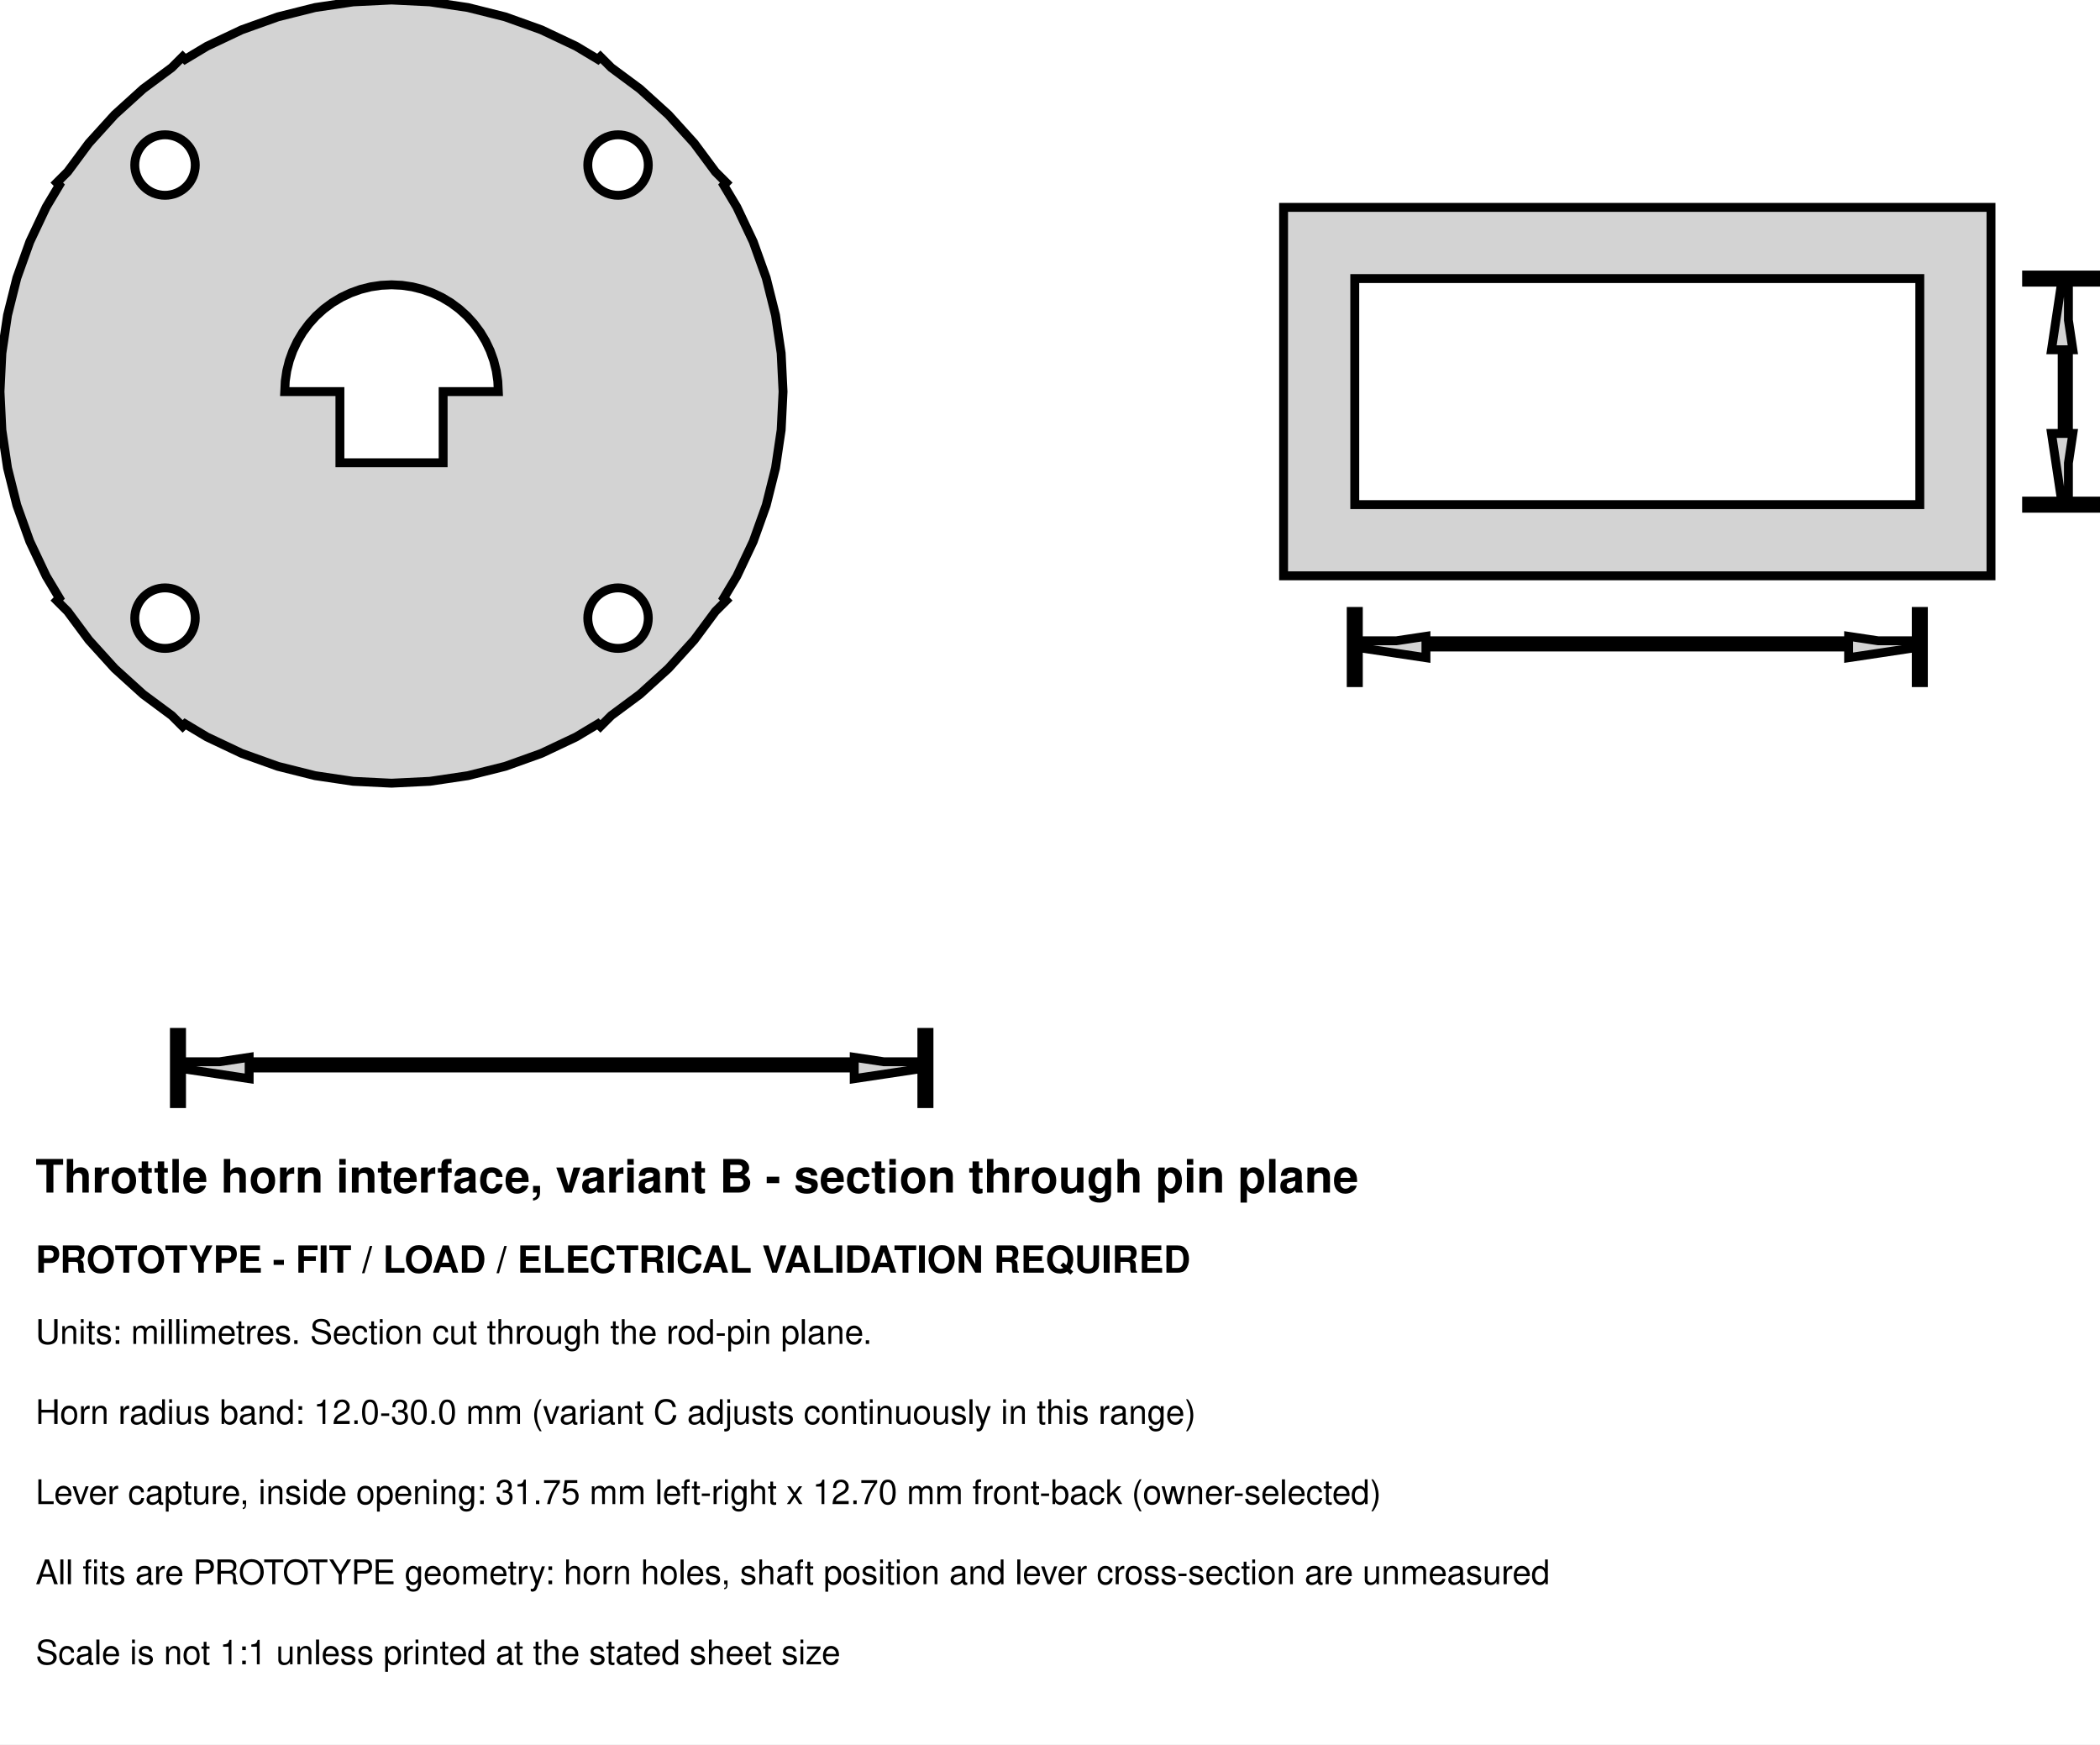
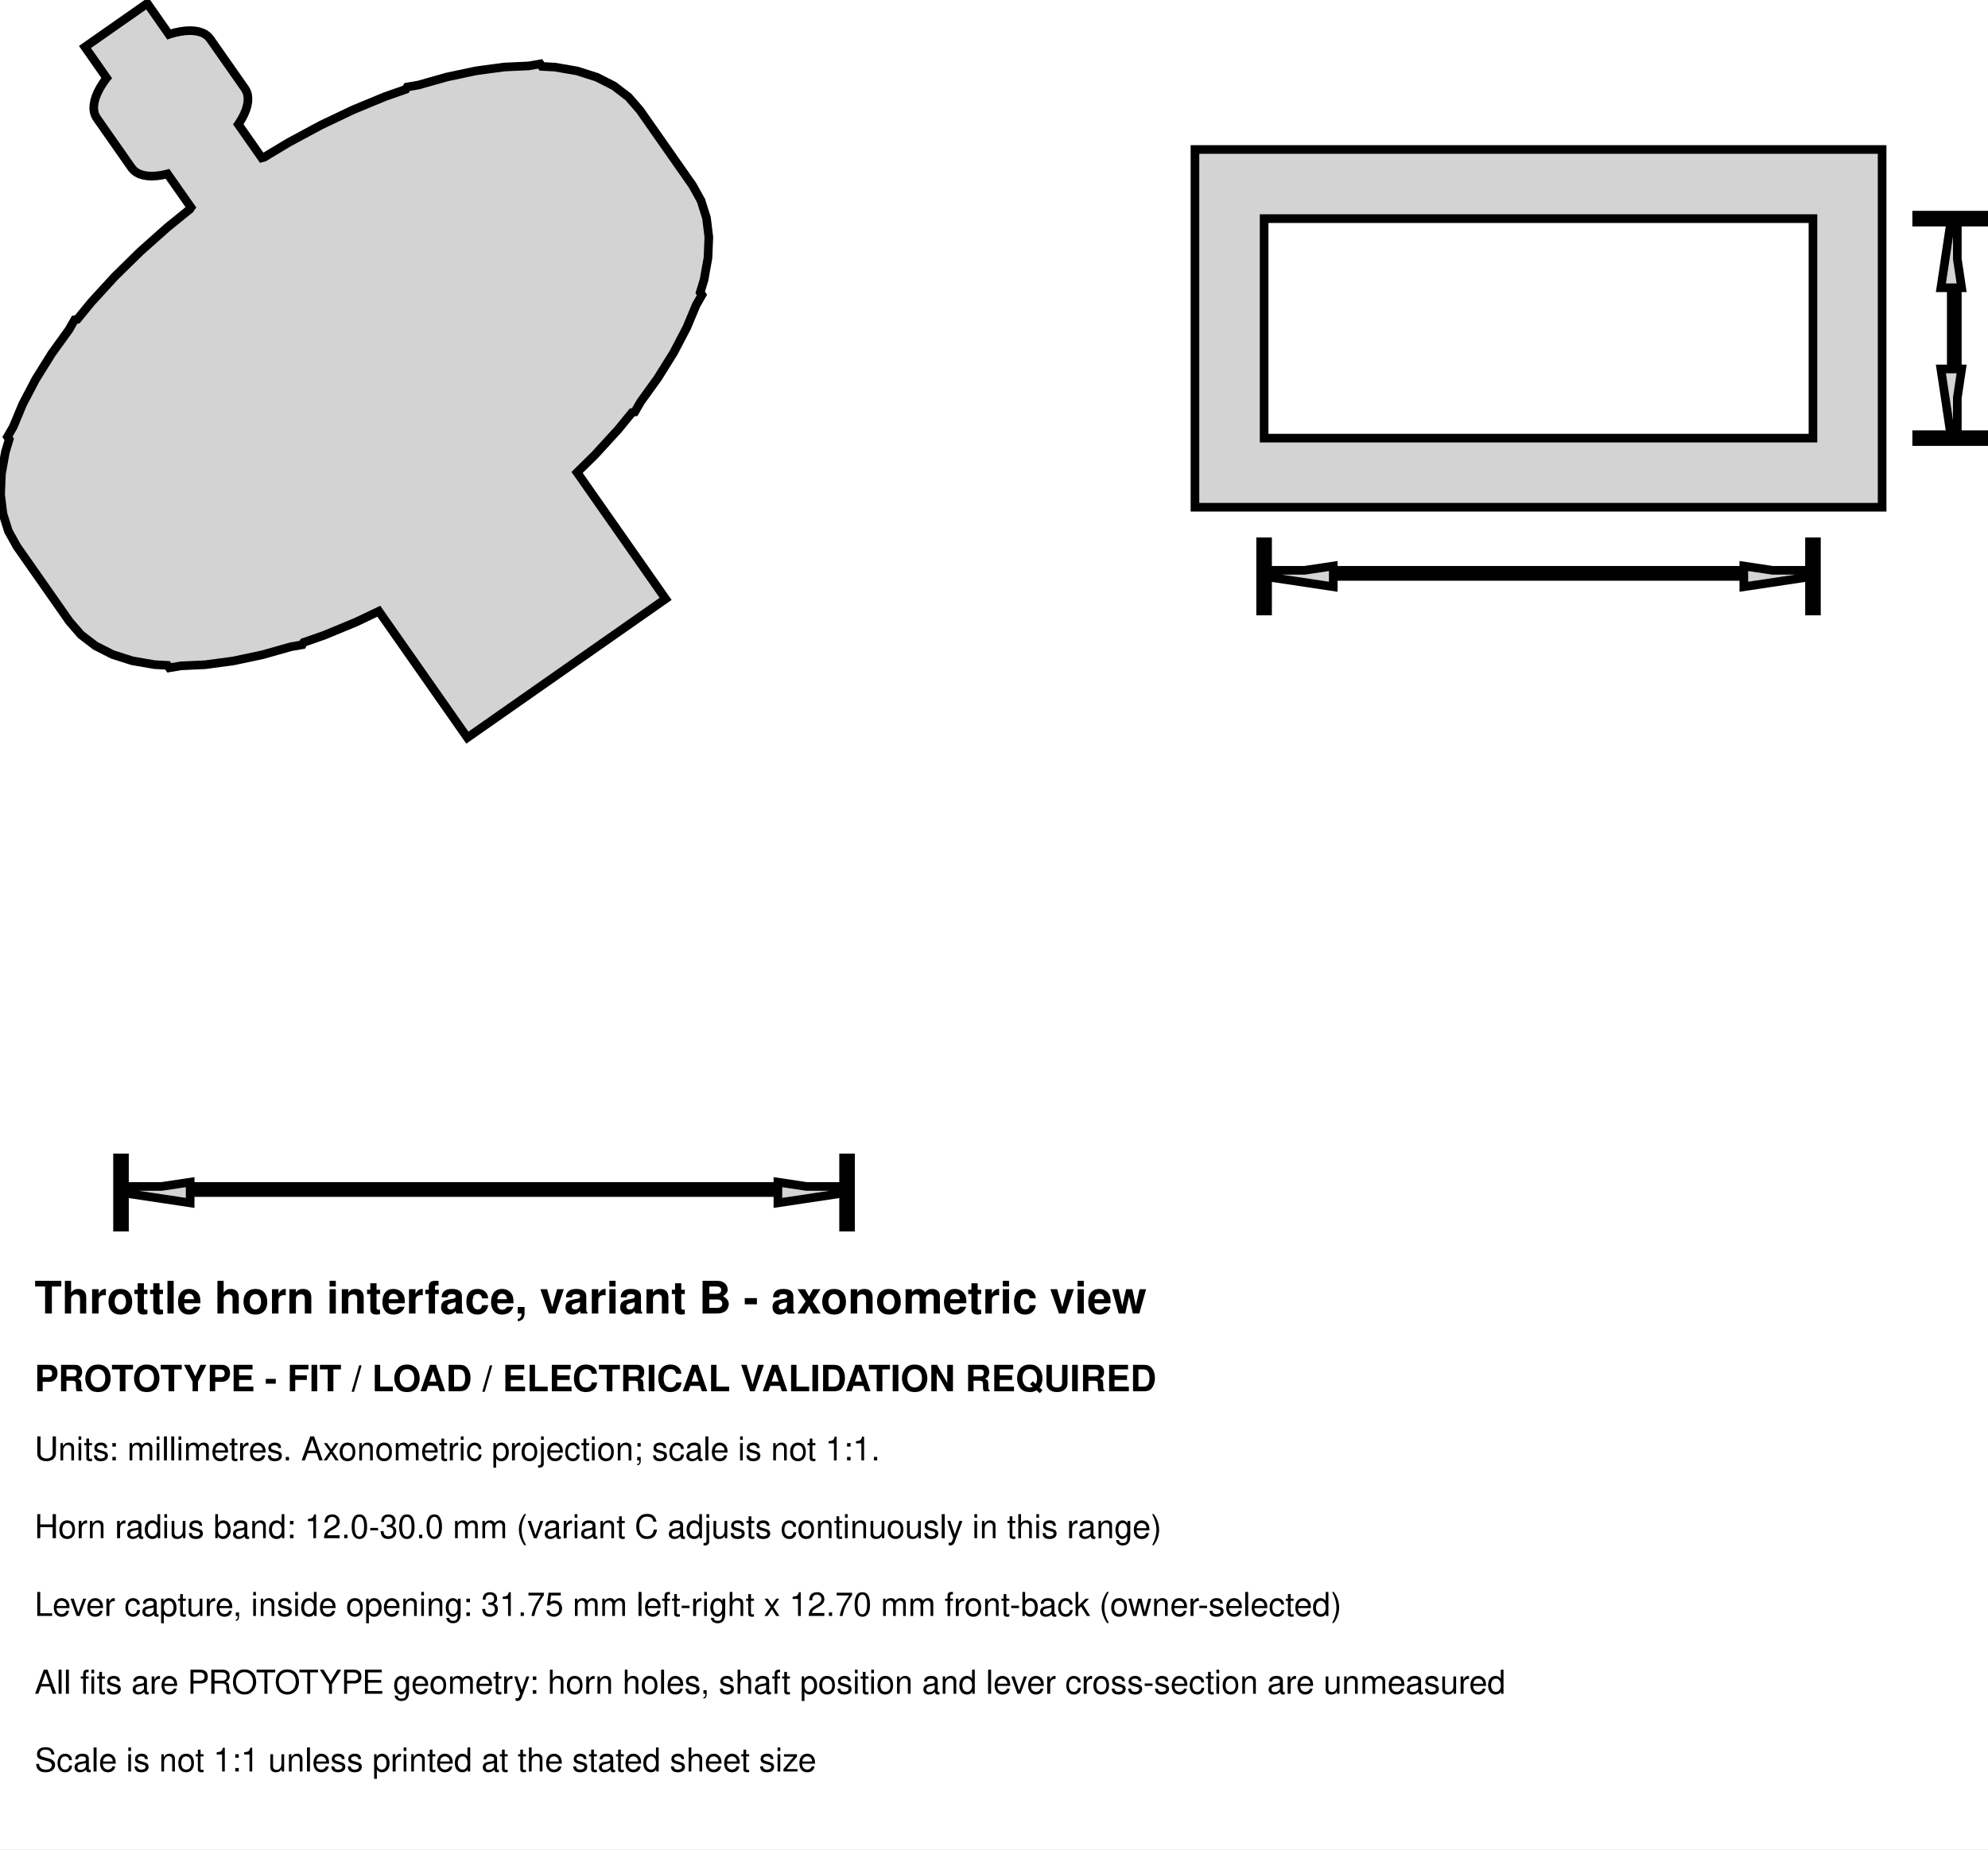
- <svg xmlns="http://www.w3.org/2000/svg" width="118mm" height="98.0mm" viewBox="-62.0 -22.0 118.0 98.0" version="1.1">
-   <rect x="-62.00" y="-22.00" width="118.00" height="98.00" fill="white" />
-   <path d=" M -37.844,21.894 L -35.708,21.577 L -33.614,21.053 L -31.581,20.325 L -29.629,19.402 L -28.404,18.668  L -28.262,18.809 L -27.653,18.2 L -26.043,17.006 L -24.444,15.556 L -22.994,13.957 L -21.8,12.347  L -21.191,11.738 L -21.332,11.597 L -20.598,10.371 L -19.675,8.419 L -18.947,6.386 L -18.423,4.292  L -18.106,2.156 L -18,-0 L -18.106,-2.156 L -18.423,-4.292 L -18.947,-6.386 L -19.675,-8.419  L -20.598,-10.371 L -21.332,-11.597 L -21.191,-11.738 L -21.8,-12.347 L -22.994,-13.957 L -24.444,-15.556  L -26.043,-17.006 L -27.653,-18.2 L -28.262,-18.809 L -28.404,-18.668 L -29.629,-19.402 L -31.581,-20.325  L -33.614,-21.053 L -35.708,-21.577 L -37.844,-21.894 L -40,-22 L -42.156,-21.894 L -44.292,-21.577  L -46.386,-21.053 L -48.419,-20.325 L -50.371,-19.402 L -51.596,-18.668 L -51.738,-18.809 L -52.347,-18.2  L -53.957,-17.006 L -55.556,-15.556 L -57.006,-13.957 L -58.2,-12.347 L -58.809,-11.738 L -58.668,-11.597  L -59.402,-10.371 L -60.325,-8.419 L -61.053,-6.386 L -61.577,-4.292 L -61.894,-2.156 L -62,-0  L -61.894,2.156 L -61.577,4.292 L -61.053,6.386 L -60.325,8.419 L -59.402,10.371 L -58.668,11.597  L -58.809,11.738 L -58.2,12.347 L -57.006,13.957 L -55.556,15.556 L -53.957,17.006 L -52.347,18.2  L -51.738,18.809 L -51.596,18.668 L -50.371,19.402 L -48.419,20.325 L -46.386,21.053 L -44.292,21.577  L -42.156,21.894 L -40,22 z M -52.895,-11.036 L -53.06,-11.061 L -53.221,-11.101 L -53.379,-11.157 L -53.529,-11.229 L -53.672,-11.314  L -53.806,-11.414 L -53.93,-11.526 L -54.042,-11.649 L -54.141,-11.783 L -54.227,-11.927 L -54.298,-12.077  L -54.355,-12.234 L -54.395,-12.396 L -54.42,-12.561 L -54.428,-12.728 L -54.42,-12.895 L -54.395,-13.06  L -54.355,-13.221 L -54.298,-13.379 L -54.227,-13.529 L -54.141,-13.672 L -54.042,-13.806 L -53.93,-13.93  L -53.806,-14.042 L -53.672,-14.141 L -53.529,-14.227 L -53.379,-14.299 L -53.221,-14.355 L -53.06,-14.395  L -52.895,-14.42 L -52.728,-14.428 L -52.561,-14.42 L -52.396,-14.395 L -52.234,-14.355 L -52.077,-14.299  L -51.926,-14.227 L -51.783,-14.141 L -51.649,-14.042 L -51.526,-13.93 L -51.414,-13.806 L -51.314,-13.672  L -51.229,-13.529 L -51.157,-13.379 L -51.101,-13.221 L -51.061,-13.06 L -51.036,-12.895 L -51.028,-12.728  L -51.036,-12.561 L -51.061,-12.396 L -51.101,-12.234 L -51.157,-12.077 L -51.229,-11.927 L -51.314,-11.783  L -51.414,-11.649 L -51.526,-11.526 L -51.649,-11.414 L -51.783,-11.314 L -51.926,-11.229 L -52.077,-11.157  L -52.234,-11.101 L -52.396,-11.061 L -52.561,-11.036 L -52.728,-11.028 z M -27.439,-11.036 L -27.604,-11.061 L -27.765,-11.101 L -27.923,-11.157 L -28.073,-11.229 L -28.216,-11.314  L -28.351,-11.414 L -28.474,-11.526 L -28.586,-11.649 L -28.686,-11.783 L -28.771,-11.927 L -28.843,-12.077  L -28.899,-12.234 L -28.939,-12.396 L -28.964,-12.561 L -28.972,-12.728 L -28.964,-12.895 L -28.939,-13.06  L -28.899,-13.221 L -28.843,-13.379 L -28.771,-13.529 L -28.686,-13.672 L -28.586,-13.806 L -28.474,-13.93  L -28.351,-14.042 L -28.216,-14.141 L -28.073,-14.227 L -27.923,-14.299 L -27.765,-14.355 L -27.604,-14.395  L -27.439,-14.42 L -27.272,-14.428 L -27.105,-14.42 L -26.94,-14.395 L -26.779,-14.355 L -26.622,-14.299  L -26.471,-14.227 L -26.328,-14.141 L -26.194,-14.042 L -26.07,-13.93 L -25.958,-13.806 L -25.859,-13.672  L -25.773,-13.529 L -25.701,-13.379 L -25.645,-13.221 L -25.605,-13.06 L -25.58,-12.895 L -25.572,-12.728  L -25.58,-12.561 L -25.605,-12.396 L -25.645,-12.234 L -25.701,-12.077 L -25.773,-11.927 L -25.859,-11.783  L -25.958,-11.649 L -26.07,-11.526 L -26.194,-11.414 L -26.328,-11.314 L -26.471,-11.229 L -26.622,-11.157  L -26.779,-11.101 L -26.94,-11.061 L -27.105,-11.036 L -27.272,-11.028 z M -42.9,4 L -42.9,-0 L -46,-0 L -45.971,-0.588 L -45.885,-1.171 L -45.742,-1.742  L -45.543,-2.296 L -45.291,-2.828 L -44.989,-3.333 L -44.638,-3.806 L -44.243,-4.243 L -43.806,-4.638  L -43.333,-4.989 L -42.828,-5.292 L -42.296,-5.543 L -41.742,-5.742 L -41.17,-5.885 L -40.588,-5.971  L -40,-6 L -39.412,-5.971 L -38.83,-5.885 L -38.258,-5.742 L -37.704,-5.543 L -37.172,-5.292  L -36.667,-4.989 L -36.194,-4.638 L -35.757,-4.243 L -35.362,-3.806 L -35.011,-3.333 L -34.709,-2.828  L -34.457,-2.296 L -34.258,-1.742 L -34.115,-1.171 L -34.029,-0.588 L -34,-0 L -37.1,-0  L -37.1,4 z M -27.439,14.42 L -27.604,14.395 L -27.765,14.355 L -27.923,14.299 L -28.073,14.227 L -28.216,14.141  L -28.351,14.042 L -28.474,13.93 L -28.586,13.806 L -28.686,13.672 L -28.771,13.529 L -28.843,13.379  L -28.899,13.221 L -28.939,13.06 L -28.964,12.895 L -28.972,12.728 L -28.964,12.561 L -28.939,12.396  L -28.899,12.234 L -28.843,12.077 L -28.771,11.927 L -28.686,11.783 L -28.586,11.649 L -28.474,11.526  L -28.351,11.414 L -28.216,11.314 L -28.073,11.229 L -27.923,11.157 L -27.765,11.101 L -27.604,11.061  L -27.439,11.036 L -27.272,11.028 L -27.105,11.036 L -26.94,11.061 L -26.779,11.101 L -26.622,11.157  L -26.471,11.229 L -26.328,11.314 L -26.194,11.414 L -26.07,11.526 L -25.958,11.649 L -25.859,11.783  L -25.773,11.927 L -25.701,12.077 L -25.645,12.234 L -25.605,12.396 L -25.58,12.561 L -25.572,12.728  L -25.58,12.895 L -25.605,13.06 L -25.645,13.221 L -25.701,13.379 L -25.773,13.529 L -25.859,13.672  L -25.958,13.806 L -26.07,13.93 L -26.194,14.042 L -26.328,14.141 L -26.471,14.227 L -26.622,14.299  L -26.779,14.355 L -26.94,14.395 L -27.105,14.42 L -27.272,14.428 z M -52.895,14.42 L -53.06,14.395 L -53.221,14.355 L -53.379,14.299 L -53.529,14.227 L -53.672,14.141  L -53.806,14.042 L -53.93,13.93 L -54.042,13.806 L -54.141,13.672 L -54.227,13.529 L -54.298,13.379  L -54.355,13.221 L -54.395,13.06 L -54.42,12.895 L -54.428,12.728 L -54.42,12.561 L -54.395,12.396  L -54.355,12.234 L -54.298,12.077 L -54.227,11.927 L -54.141,11.783 L -54.042,11.649 L -53.93,11.526  L -53.806,11.414 L -53.672,11.314 L -53.529,11.229 L -53.379,11.157 L -53.221,11.101 L -53.06,11.061  L -52.895,11.036 L -52.728,11.028 L -52.561,11.036 L -52.396,11.061 L -52.234,11.101 L -52.077,11.157  L -51.926,11.229 L -51.783,11.314 L -51.649,11.414 L -51.526,11.526 L -51.414,11.649 L -51.314,11.783  L -51.229,11.927 L -51.157,12.077 L -51.101,12.234 L -51.061,12.396 L -51.036,12.561 L -51.028,12.728  L -51.036,12.895 L -51.061,13.06 L -51.101,13.221 L -51.157,13.379 L -51.229,13.529 L -51.314,13.672  L -51.414,13.806 L -51.526,13.93 L -51.649,14.042 L -51.783,14.141 L -51.926,14.227 L -52.077,14.299  L -52.234,14.355 L -52.396,14.395 L -52.561,14.42 L -52.728,14.428 z M 49.875,-10.35 L 10.125,-10.35 L 10.125,10.35 L 49.875,10.35 z M 14.125,6.35 L 14.125,-6.35 L 45.875,-6.35 L 45.875,6.35 z M 55.875,6.15 L 54.225,6.15 L 54.225,4.017 L 54.475,2.35 L 54.225,2.35 L 54.225,-2.35  L 54.475,-2.35 L 54.225,-4.017 L 54.225,-6.15 L 55.875,-6.15 L 55.875,-6.55 L 51.875,-6.55  L 51.875,-6.15 L 53.845,-6.15 L 53.275,-2.35 L 53.875,-2.35 L 53.875,2.35 L 53.275,2.35  L 53.845,6.15 L 51.875,6.15 L 51.875,6.55 L 55.875,6.55 z M 14.325,14.38 L 18.125,14.95 L 18.125,14.35 L 41.875,14.35 L 41.875,14.95 L 45.675,14.38  L 45.675,16.35 L 46.075,16.35 L 46.075,12.35 L 45.675,12.35 L 45.675,14 L 43.542,14  L 41.875,13.75 L 41.875,14 L 18.125,14 L 18.125,13.75 L 16.458,14 L 14.325,14  L 14.325,12.35 L 13.925,12.35 L 13.925,16.35 L 14.325,16.35 z M -51.8,38.03 L -48,38.6 L -48,38 L -14,38 L -14,38.6 L -10.2,38.03  L -10.2,40 L -9.8,40 L -9.8,36 L -10.2,36 L -10.2,37.65 L -12.333,37.65  L -14,37.4 L -14,37.65 L -48,37.65 L -48,37.4 L -49.667,37.65 L -51.8,37.65  L -51.8,36 L -52.2,36 L -52.2,40 L -51.8,40 z " stroke="black" fill="lightgray" stroke-width="0.5" />
+ <svg xmlns="http://www.w3.org/2000/svg" width="115mm" height="107.0mm" viewBox="-59.0 -19.0 115.0 107.0" version="1.1">
+   <rect x="-59.00" y="-19.00" width="115.00" height="107.00" fill="white" />
+   <path d=" M -20.496,15.651 L -25.617,8.336 L -24.592,7.327 L -23.242,5.853 L -22.435,4.867 L -22.281,4.84  L -21.947,4.257 L -20.949,2.874 L -20.029,1.399 L -19.273,-0.047 L -18.728,-1.351 L -18.393,-1.935  L -18.495,-2.08 L -18.275,-2.801 L -18.045,-4.081 L -17.996,-5.28 L -18.131,-6.386 L -18.446,-7.389  L -18.94,-8.279 L -21.979,-12.619 L -22.646,-13.387 L -23.481,-14.027 L -24.474,-14.531 L -25.617,-14.896  L -26.899,-15.117 L -27.652,-15.157 L -27.753,-15.303 L -28.416,-15.187 L -29.828,-15.122 L -31.446,-14.905  L -33.147,-14.545 L -34.787,-14.081 L -35.45,-13.966 L -35.528,-13.83 L -36.729,-13.41 L -38.577,-12.645  L -40.438,-11.759 L -42.294,-10.76 L -43.732,-9.896 L -43.818,-9.877 L -43.857,-9.866 L -45.215,-11.806  L -45.192,-11.839 L -45.025,-12.107 L -44.887,-12.37 L -44.78,-12.625 L -44.706,-12.87 L -44.664,-13.103  L -44.655,-13.321 L -44.679,-13.522 L -44.737,-13.705 L -44.826,-13.867 L -46.852,-16.76 L -46.974,-16.899  L -47.125,-17.016 L -47.306,-17.107 L -47.514,-17.174 L -47.747,-17.214 L -48.003,-17.228 L -48.279,-17.215  L -48.574,-17.175 L -48.883,-17.11 L -49.204,-17.019 L -49.226,-17.011 L -50.481,-18.804 L -54.085,-16.28  L -52.83,-14.488 L -52.845,-14.47 L -53.04,-14.199 L -53.207,-13.931 L -53.345,-13.668 L -53.452,-13.412  L -53.526,-13.167 L -53.568,-12.934 L -53.577,-12.716 L -53.553,-12.515 L -53.495,-12.333 L -53.405,-12.171  L -51.38,-9.278 L -51.258,-9.138 L -51.106,-9.022 L -50.926,-8.93 L -50.718,-8.864 L -50.485,-8.824  L -50.229,-8.81 L -49.953,-8.823 L -49.658,-8.862 L -49.349,-8.928 L -49.311,-8.939 L -47.952,-6.999  L -47.976,-6.966 L -48.023,-6.891 L -49.326,-5.836 L -50.9,-4.433 L -52.37,-2.988 L -53.72,-1.513  L -54.526,-0.527 L -54.68,-0.501 L -55.015,0.083 L -56.012,1.465 L -56.932,2.94 L -57.689,4.387  L -58.233,5.691 L -58.568,6.274 L -58.467,6.42 L -58.686,7.14 L -58.917,8.42 L -58.965,9.619  L -58.831,10.726 L -58.515,11.729 L -58.021,12.619 L -54.983,16.958 L -54.315,17.727 L -53.481,18.366  L -52.487,18.871 L -51.344,19.235 L -50.062,19.456 L -49.31,19.497 L -49.208,19.642 L -48.545,19.527  L -47.134,19.461 L -45.515,19.245 L -43.815,18.885 L -42.175,18.421 L -41.512,18.306 L -41.434,18.17  L -40.232,17.75 L -38.385,16.985 L -37.086,16.366 L -31.964,23.681 z M 49.875,-10.35 L 10.125,-10.35 L 10.125,10.35 L 49.875,10.35 z M 14.125,6.35 L 14.125,-6.35 L 45.875,-6.35 L 45.875,6.35 z M 55.875,6.15 L 54.225,6.15 L 54.225,4.017 L 54.475,2.35 L 54.225,2.35 L 54.225,-2.35  L 54.475,-2.35 L 54.225,-4.017 L 54.225,-6.15 L 55.875,-6.15 L 55.875,-6.55 L 51.875,-6.55  L 51.875,-6.15 L 53.845,-6.15 L 53.275,-2.35 L 53.875,-2.35 L 53.875,2.35 L 53.275,2.35  L 53.845,6.15 L 51.875,6.15 L 51.875,6.55 L 55.875,6.55 z M 14.325,14.38 L 18.125,14.95 L 18.125,14.35 L 41.875,14.35 L 41.875,14.95 L 45.675,14.38  L 45.675,16.35 L 46.075,16.35 L 46.075,12.35 L 45.675,12.35 L 45.675,14 L 43.542,14  L 41.875,13.75 L 41.875,14 L 18.125,14 L 18.125,13.75 L 16.458,14 L 14.325,14  L 14.325,12.35 L 13.925,12.35 L 13.925,16.35 L 14.325,16.35 z M -51.8,50.03 L -48,50.6 L -48,50 L -14,50 L -14,50.6 L -10.2,50.03  L -10.2,52 L -9.8,52 L -9.8,48 L -10.2,48 L -10.2,49.65 L -12.333,49.65  L -14,49.4 L -14,49.65 L -48,49.65 L -48,49.4 L -49.667,49.65 L -51.8,49.65  L -51.8,48 L -52.2,48 L -52.2,52 L -51.8,52 z " stroke="black" fill="lightgray" stroke-width="0.5" />
  <g font-family="Helvetica, Arial, sans-serif" fill="black">
-     <text x="-60.00" y="45.00" font-size="2.6" font-weight="bold">Throttle horn interface, variant B - section through pin plane</text>
-     <text x="-60.00" y="49.50" font-size="2.1" font-weight="bold">PROTOTYPE - FIT / LOAD / ELECTRICAL VALIDATION REQUIRED</text>
-     <text x="-60.00" y="53.50" font-size="1.9" font-weight="normal">Units: millimetres. Section cut through the rod-pin plane.</text>
-     <text x="-60.00" y="58.00" font-size="1.9" font-weight="normal">Horn radius band: 12.0-30.0 mm (variant C adjusts continuously in this range)</text>
-     <text x="-60.00" y="62.50" font-size="1.9" font-weight="normal">Lever capture, inside opening: 31.75 mm left-right x 12.70 mm front-back (owner-selected)</text>
-     <text x="-60.00" y="67.00" font-size="1.9" font-weight="normal">All fits are PROTOTYPE geometry: horn holes, shaft position and lever cross-section are unmeasured</text>
-     <text x="-60.00" y="71.50" font-size="1.9" font-weight="normal">Scale is not 1:1 unless printed at the stated sheet size</text>
+     <text x="-57.00" y="57.00" font-size="2.6" font-weight="bold">Throttle horn interface, variant B - axonometric view</text>
+     <text x="-57.00" y="61.50" font-size="2.1" font-weight="bold">PROTOTYPE - FIT / LOAD / ELECTRICAL VALIDATION REQUIRED</text>
+     <text x="-57.00" y="65.50" font-size="1.9" font-weight="normal">Units: millimetres. Axonometric projection; scale is not 1:1.</text>
+     <text x="-57.00" y="70.00" font-size="1.9" font-weight="normal">Horn radius band: 12.0-30.0 mm (variant C adjusts continuously in this range)</text>
+     <text x="-57.00" y="74.50" font-size="1.9" font-weight="normal">Lever capture, inside opening: 31.75 mm left-right x 12.70 mm front-back (owner-selected)</text>
+     <text x="-57.00" y="79.00" font-size="1.9" font-weight="normal">All fits are PROTOTYPE geometry: horn holes, shaft position and lever cross-section are unmeasured</text>
+     <text x="-57.00" y="83.50" font-size="1.9" font-weight="normal">Scale is not 1:1 unless printed at the stated sheet size</text>
  </g>
</svg>
